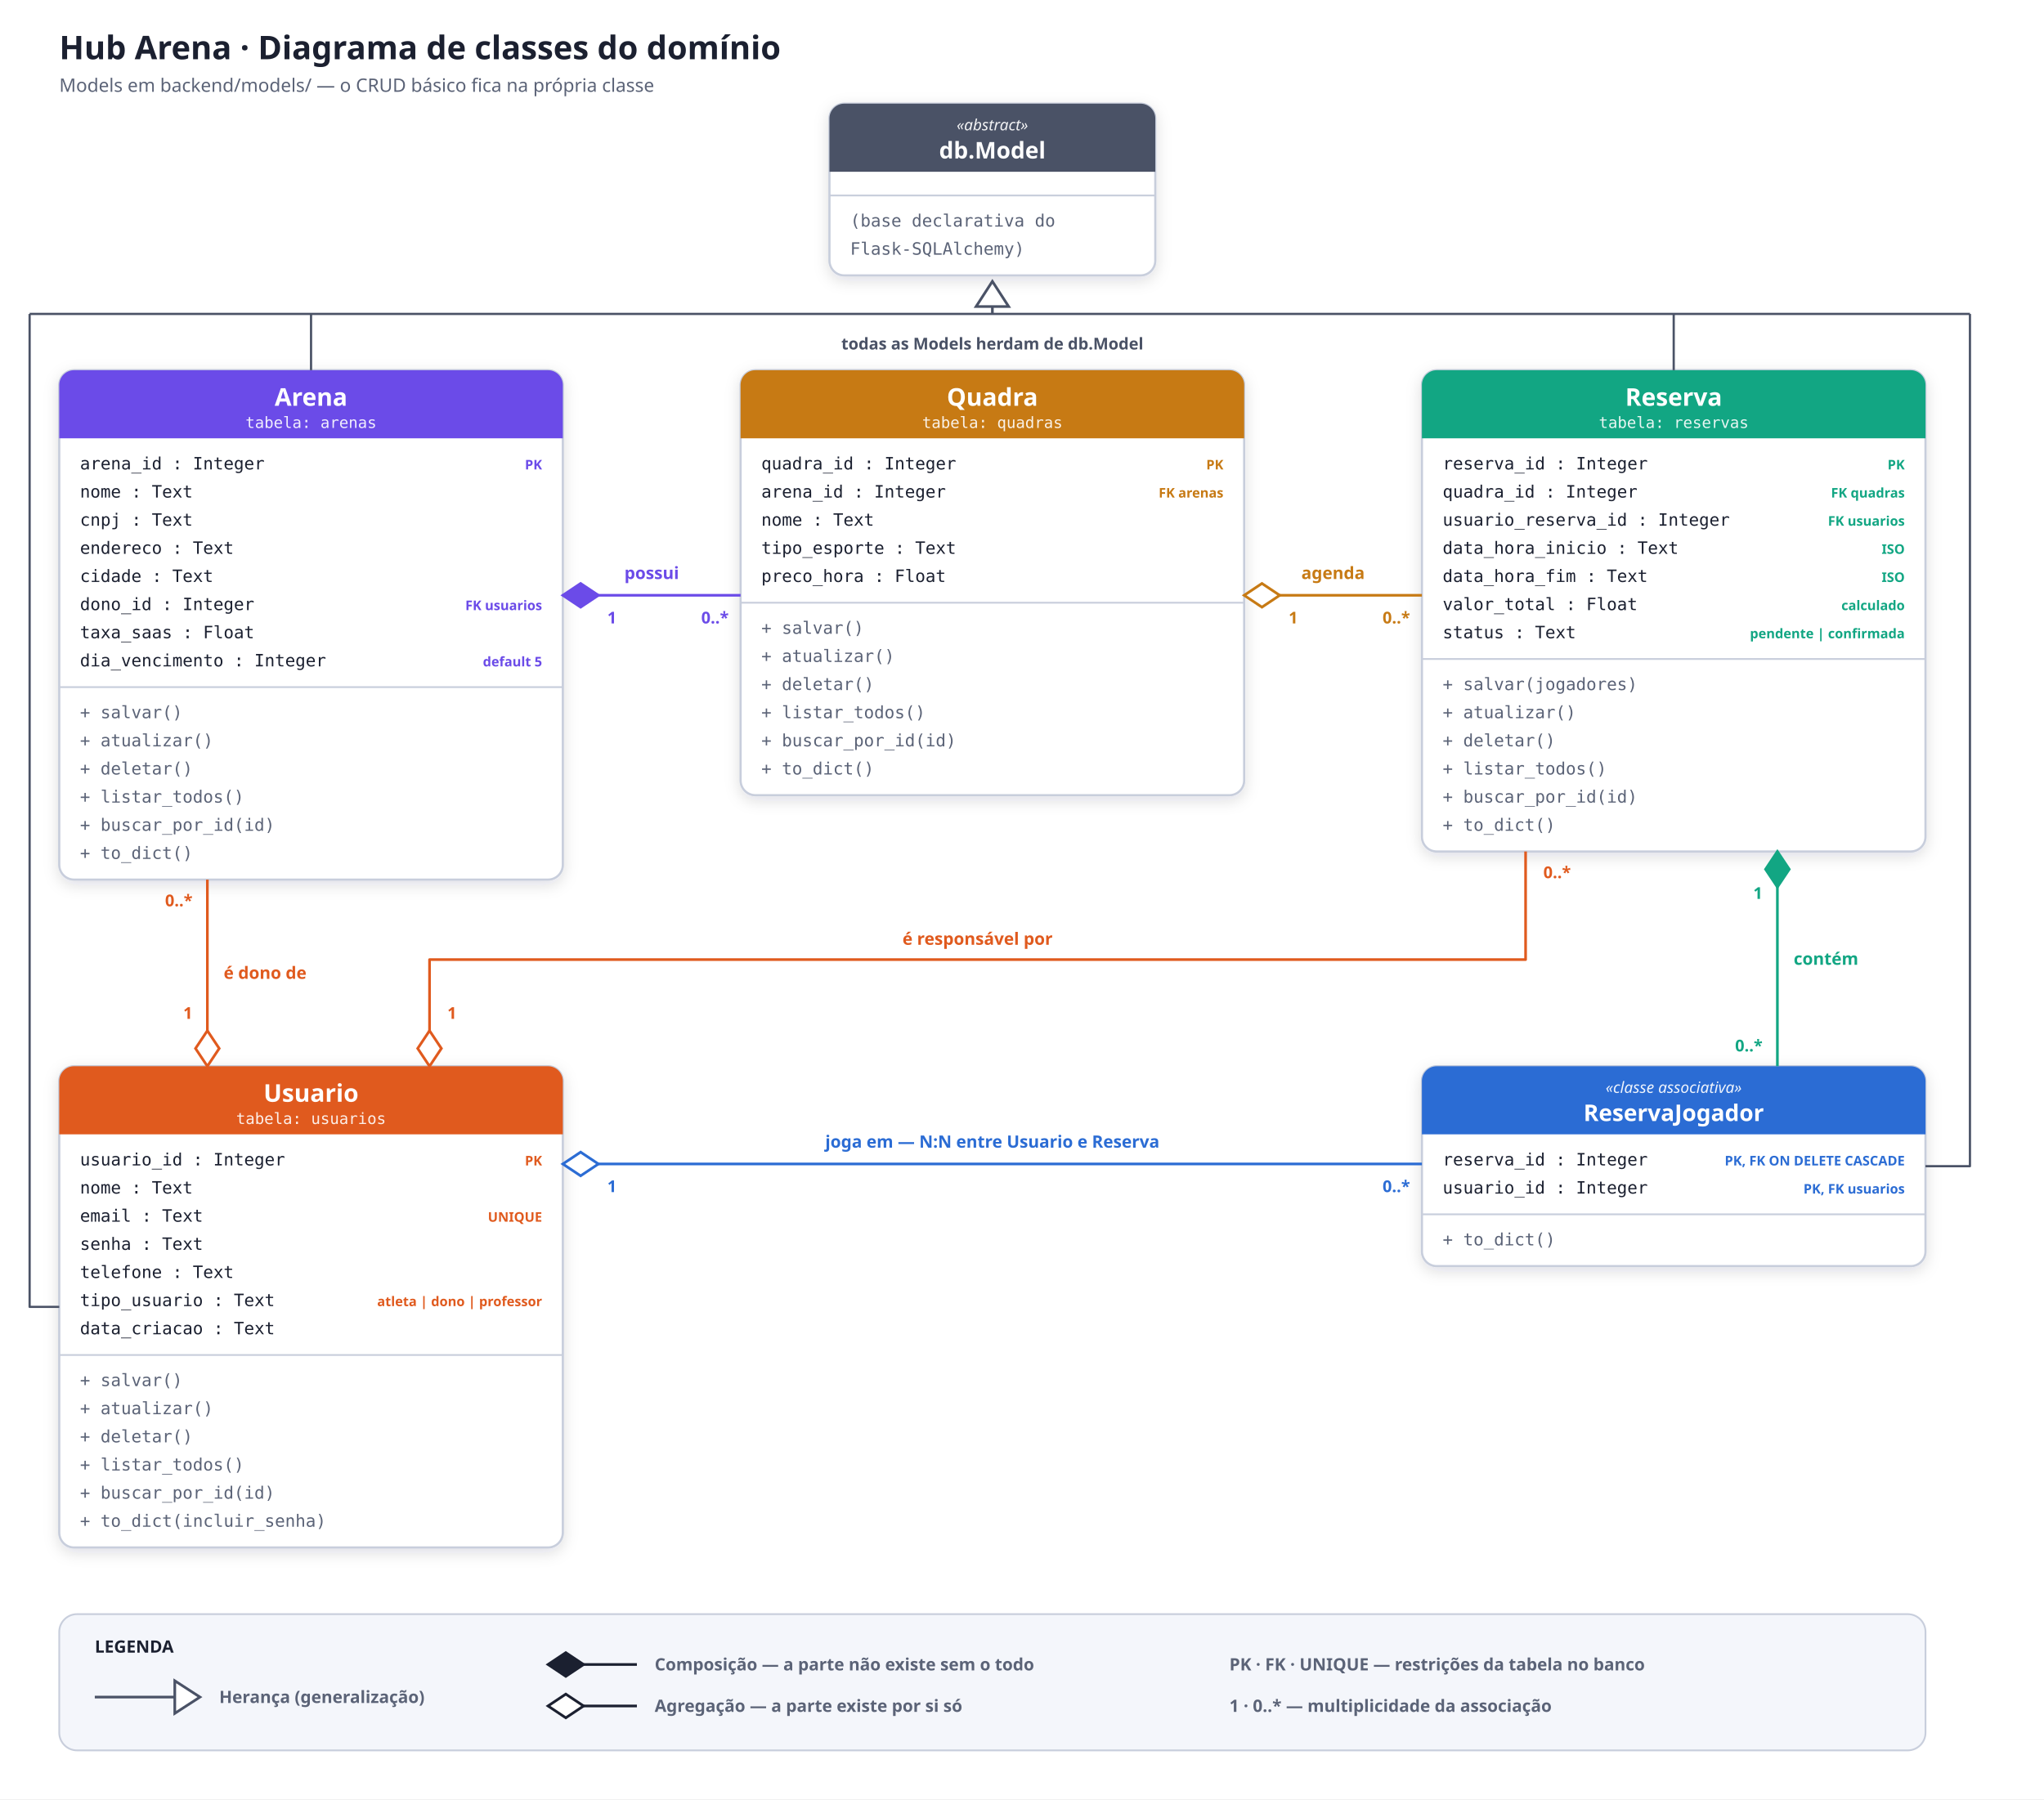
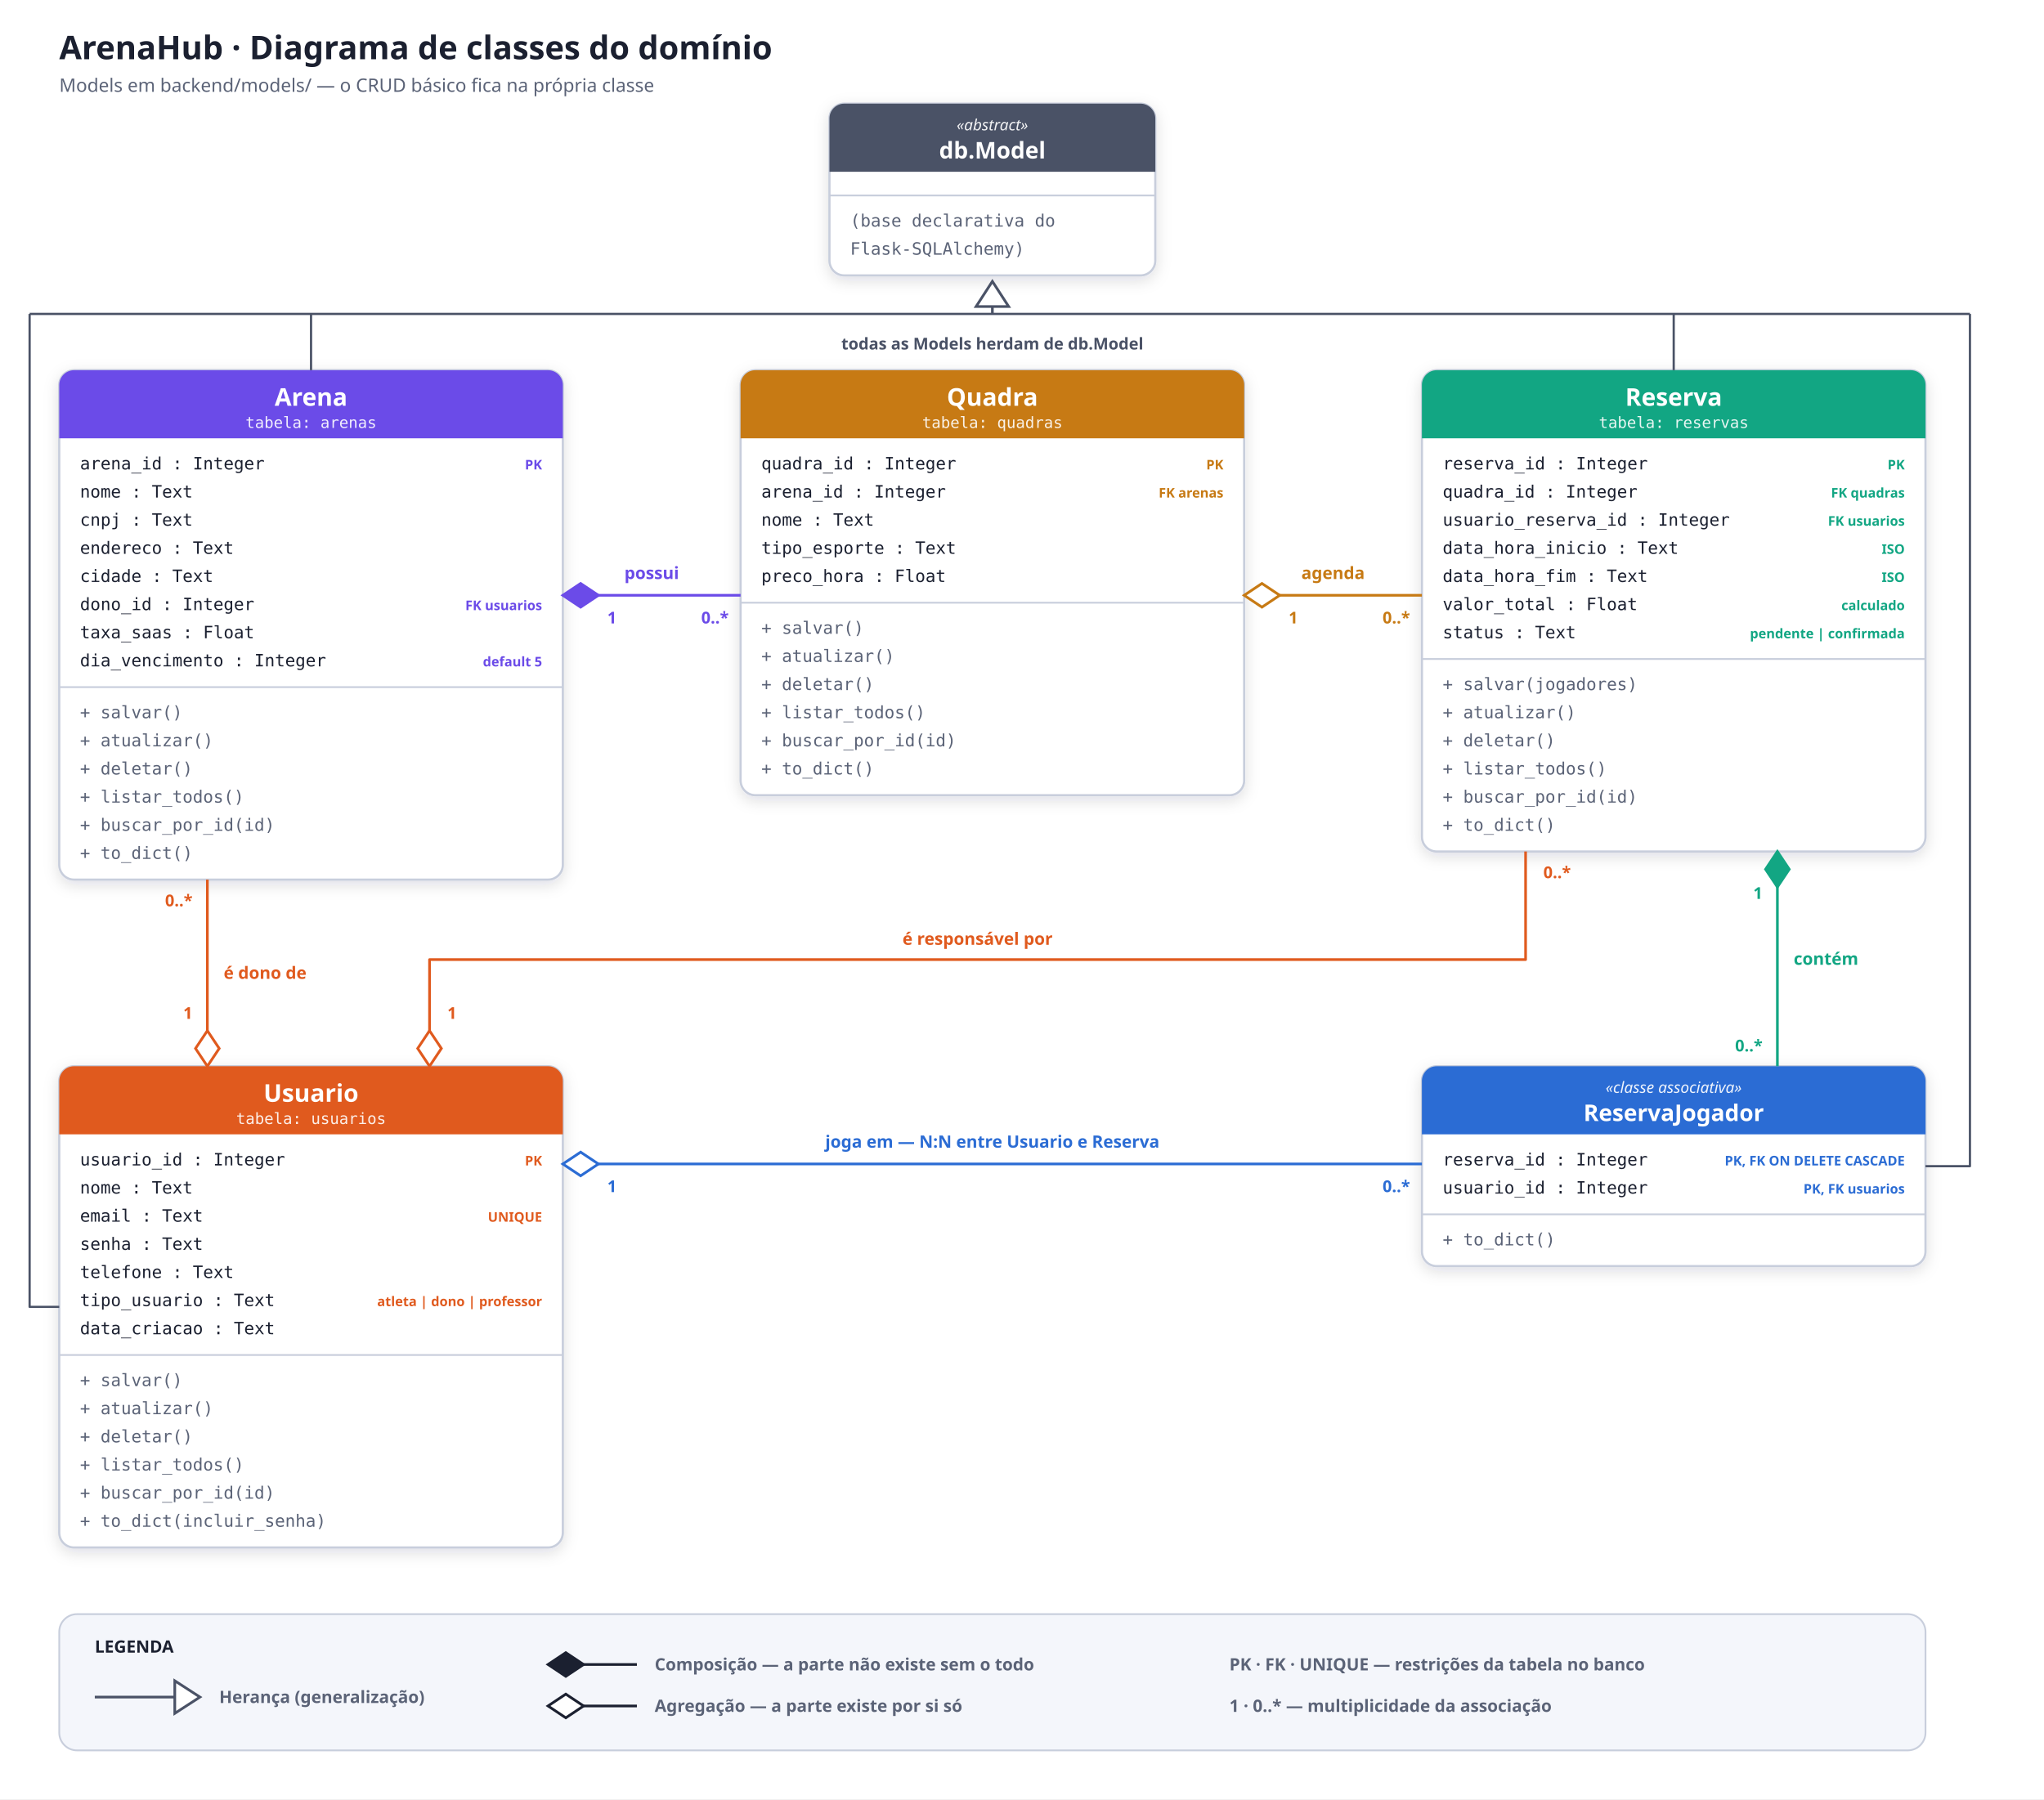
<svg xmlns="http://www.w3.org/2000/svg" viewBox="0 0 1380 1215" width="1380" height="1215" font-family="Sora, 'Segoe UI', system-ui, sans-serif">
  <defs>
    <filter id="sombra" x="-20%" y="-20%" width="140%" height="140%">
      <feDropShadow dx="0" dy="3" stdDeviation="5" flood-color="#1B2030" flood-opacity="0.13" />
    </filter>
  </defs>
  <rect width="1380" height="1215" fill="#FFFFFF" />
  <text x="40" y="40" font-size="22" font-weight="800" fill="#1B2030">
-     Hub Arena · Diagrama de classes do domínio
+     ArenaHub · Diagrama de classes do domínio
  </text>
  <text x="40" y="62" font-size="12.5" fill="#5B6377">
    Models em backend/models/ — o CRUD básico fica na própria classe
  </text>
  <g>
    <rect x="560.0" y="70" width="220" height="116" rx="10" fill="#FFFFFF" stroke="#C8CEDC" stroke-width="1.5" filter="url(#sombra)" />
    <path d="M560.0 116 V80 a10 10 0 0 1 10 -10 H770.0 a10 10 0 0 1 10 10 V116 Z" fill="#4A5266" />
    <text x="670.0" y="88" text-anchor="middle" font-family="Sora, 'Segoe UI', system-ui, sans-serif" font-size="10.5" font-style="italic" fill="#FFFFFF" opacity="0.92">«abstract»</text>
    <text x="670.0" y="107" text-anchor="middle" font-family="Sora, 'Segoe UI', system-ui, sans-serif" font-size="15.5" font-weight="700" fill="#FFFFFF">db.Model</text>
    <line x1="560.0" y1="132" x2="780.0" y2="132" stroke="#C8CEDC" stroke-width="1.2" />
    <text x="574.0" y="153" font-family="'JetBrains Mono', 'Consolas', monospace" font-size="11.5" fill="#5B6377">(base declarativa do</text>
    <text x="574.0" y="172" font-family="'JetBrains Mono', 'Consolas', monospace" font-size="11.5" fill="#5B6377"> Flask-SQLAlchemy)</text>
  </g>
  <polygon points="670.0,190 659.0,207 681.0,207" fill="#FFFFFF" stroke="#4A5266" stroke-width="1.8" />
  <path d="M670.0 207 L670.0 212" fill="none" stroke="#4A5266" stroke-width="1.8" stroke-linejoin="round" />
  <g>
    <rect x="40" y="250" width="340" height="344" rx="10" fill="#FFFFFF" stroke="#C8CEDC" stroke-width="1.5" filter="url(#sombra)" />
    <path d="M40 296 V260 a10 10 0 0 1 10 -10 H370 a10 10 0 0 1 10 10 V296 Z" fill="#6B4BE8" />
    <text x="210.0" y="274" text-anchor="middle" font-family="Sora, 'Segoe UI', system-ui, sans-serif" font-size="16.5" font-weight="700" fill="#FFFFFF">Arena</text>
    <text x="210.0" y="289" text-anchor="middle" font-family="'JetBrains Mono', 'Consolas', monospace" font-size="10.5" fill="#FFFFFF" opacity="0.9">tabela: arenas</text>
    <text x="54" y="317" font-family="'JetBrains Mono', 'Consolas', monospace" font-size="11.5" fill="#1B2030">arena_id : Integer</text>
    <text x="366" y="317" text-anchor="end" font-family="Sora, 'Segoe UI', system-ui, sans-serif" font-size="9" font-weight="700" fill="#6B4BE8">PK</text>
    <text x="54" y="336" font-family="'JetBrains Mono', 'Consolas', monospace" font-size="11.5" fill="#1B2030">nome : Text</text>
    <text x="54" y="355" font-family="'JetBrains Mono', 'Consolas', monospace" font-size="11.5" fill="#1B2030">cnpj : Text</text>
    <text x="54" y="374" font-family="'JetBrains Mono', 'Consolas', monospace" font-size="11.5" fill="#1B2030">endereco : Text</text>
    <text x="54" y="393" font-family="'JetBrains Mono', 'Consolas', monospace" font-size="11.5" fill="#1B2030">cidade : Text</text>
    <text x="54" y="412" font-family="'JetBrains Mono', 'Consolas', monospace" font-size="11.5" fill="#1B2030">dono_id : Integer</text>
    <text x="366" y="412" text-anchor="end" font-family="Sora, 'Segoe UI', system-ui, sans-serif" font-size="9" font-weight="700" fill="#6B4BE8">FK usuarios</text>
    <text x="54" y="431" font-family="'JetBrains Mono', 'Consolas', monospace" font-size="11.5" fill="#1B2030">taxa_saas : Float</text>
    <text x="54" y="450" font-family="'JetBrains Mono', 'Consolas', monospace" font-size="11.5" fill="#1B2030">dia_vencimento : Integer</text>
    <text x="366" y="450" text-anchor="end" font-family="Sora, 'Segoe UI', system-ui, sans-serif" font-size="9" font-weight="700" fill="#6B4BE8">default 5</text>
    <line x1="40" y1="464" x2="380" y2="464" stroke="#C8CEDC" stroke-width="1.2" />
    <text x="54" y="485" font-family="'JetBrains Mono', 'Consolas', monospace" font-size="11.5" fill="#5B6377">+ salvar()</text>
    <text x="54" y="504" font-family="'JetBrains Mono', 'Consolas', monospace" font-size="11.5" fill="#5B6377">+ atualizar()</text>
    <text x="54" y="523" font-family="'JetBrains Mono', 'Consolas', monospace" font-size="11.5" fill="#5B6377">+ deletar()</text>
    <text x="54" y="542" font-family="'JetBrains Mono', 'Consolas', monospace" font-size="11.5" fill="#5B6377">+ listar_todos()</text>
    <text x="54" y="561" font-family="'JetBrains Mono', 'Consolas', monospace" font-size="11.5" fill="#5B6377">+ buscar_por_id(id)</text>
    <text x="54" y="580" font-family="'JetBrains Mono', 'Consolas', monospace" font-size="11.5" fill="#5B6377">+ to_dict()</text>
  </g>
  <g>
    <rect x="500" y="250" width="340" height="287" rx="10" fill="#FFFFFF" stroke="#C8CEDC" stroke-width="1.5" filter="url(#sombra)" />
    <path d="M500 296 V260 a10 10 0 0 1 10 -10 H830 a10 10 0 0 1 10 10 V296 Z" fill="#C77A14" />
    <text x="670.0" y="274" text-anchor="middle" font-family="Sora, 'Segoe UI', system-ui, sans-serif" font-size="16.5" font-weight="700" fill="#FFFFFF">Quadra</text>
    <text x="670.0" y="289" text-anchor="middle" font-family="'JetBrains Mono', 'Consolas', monospace" font-size="10.5" fill="#FFFFFF" opacity="0.9">tabela: quadras</text>
    <text x="514" y="317" font-family="'JetBrains Mono', 'Consolas', monospace" font-size="11.5" fill="#1B2030">quadra_id : Integer</text>
    <text x="826" y="317" text-anchor="end" font-family="Sora, 'Segoe UI', system-ui, sans-serif" font-size="9" font-weight="700" fill="#C77A14">PK</text>
    <text x="514" y="336" font-family="'JetBrains Mono', 'Consolas', monospace" font-size="11.5" fill="#1B2030">arena_id : Integer</text>
    <text x="826" y="336" text-anchor="end" font-family="Sora, 'Segoe UI', system-ui, sans-serif" font-size="9" font-weight="700" fill="#C77A14">FK arenas</text>
    <text x="514" y="355" font-family="'JetBrains Mono', 'Consolas', monospace" font-size="11.5" fill="#1B2030">nome : Text</text>
    <text x="514" y="374" font-family="'JetBrains Mono', 'Consolas', monospace" font-size="11.5" fill="#1B2030">tipo_esporte : Text</text>
    <text x="514" y="393" font-family="'JetBrains Mono', 'Consolas', monospace" font-size="11.5" fill="#1B2030">preco_hora : Float</text>
    <line x1="500" y1="407" x2="840" y2="407" stroke="#C8CEDC" stroke-width="1.2" />
    <text x="514" y="428" font-family="'JetBrains Mono', 'Consolas', monospace" font-size="11.5" fill="#5B6377">+ salvar()</text>
    <text x="514" y="447" font-family="'JetBrains Mono', 'Consolas', monospace" font-size="11.5" fill="#5B6377">+ atualizar()</text>
    <text x="514" y="466" font-family="'JetBrains Mono', 'Consolas', monospace" font-size="11.5" fill="#5B6377">+ deletar()</text>
    <text x="514" y="485" font-family="'JetBrains Mono', 'Consolas', monospace" font-size="11.5" fill="#5B6377">+ listar_todos()</text>
    <text x="514" y="504" font-family="'JetBrains Mono', 'Consolas', monospace" font-size="11.5" fill="#5B6377">+ buscar_por_id(id)</text>
    <text x="514" y="523" font-family="'JetBrains Mono', 'Consolas', monospace" font-size="11.5" fill="#5B6377">+ to_dict()</text>
  </g>
  <g>
    <rect x="960" y="250" width="340" height="325" rx="10" fill="#FFFFFF" stroke="#C8CEDC" stroke-width="1.5" filter="url(#sombra)" />
    <path d="M960 296 V260 a10 10 0 0 1 10 -10 H1290 a10 10 0 0 1 10 10 V296 Z" fill="#12A683" />
    <text x="1130.0" y="274" text-anchor="middle" font-family="Sora, 'Segoe UI', system-ui, sans-serif" font-size="16.5" font-weight="700" fill="#FFFFFF">Reserva</text>
    <text x="1130.0" y="289" text-anchor="middle" font-family="'JetBrains Mono', 'Consolas', monospace" font-size="10.5" fill="#FFFFFF" opacity="0.9">tabela: reservas</text>
    <text x="974" y="317" font-family="'JetBrains Mono', 'Consolas', monospace" font-size="11.5" fill="#1B2030">reserva_id : Integer</text>
    <text x="1286" y="317" text-anchor="end" font-family="Sora, 'Segoe UI', system-ui, sans-serif" font-size="9" font-weight="700" fill="#12A683">PK</text>
    <text x="974" y="336" font-family="'JetBrains Mono', 'Consolas', monospace" font-size="11.5" fill="#1B2030">quadra_id : Integer</text>
    <text x="1286" y="336" text-anchor="end" font-family="Sora, 'Segoe UI', system-ui, sans-serif" font-size="9" font-weight="700" fill="#12A683">FK quadras</text>
    <text x="974" y="355" font-family="'JetBrains Mono', 'Consolas', monospace" font-size="11.5" fill="#1B2030">usuario_reserva_id : Integer</text>
    <text x="1286" y="355" text-anchor="end" font-family="Sora, 'Segoe UI', system-ui, sans-serif" font-size="9" font-weight="700" fill="#12A683">FK usuarios</text>
    <text x="974" y="374" font-family="'JetBrains Mono', 'Consolas', monospace" font-size="11.5" fill="#1B2030">data_hora_inicio : Text</text>
    <text x="1286" y="374" text-anchor="end" font-family="Sora, 'Segoe UI', system-ui, sans-serif" font-size="9" font-weight="700" fill="#12A683">ISO</text>
    <text x="974" y="393" font-family="'JetBrains Mono', 'Consolas', monospace" font-size="11.5" fill="#1B2030">data_hora_fim : Text</text>
    <text x="1286" y="393" text-anchor="end" font-family="Sora, 'Segoe UI', system-ui, sans-serif" font-size="9" font-weight="700" fill="#12A683">ISO</text>
    <text x="974" y="412" font-family="'JetBrains Mono', 'Consolas', monospace" font-size="11.5" fill="#1B2030">valor_total : Float</text>
    <text x="1286" y="412" text-anchor="end" font-family="Sora, 'Segoe UI', system-ui, sans-serif" font-size="9" font-weight="700" fill="#12A683">calculado</text>
    <text x="974" y="431" font-family="'JetBrains Mono', 'Consolas', monospace" font-size="11.5" fill="#1B2030">status : Text</text>
    <text x="1286" y="431" text-anchor="end" font-family="Sora, 'Segoe UI', system-ui, sans-serif" font-size="9" font-weight="700" fill="#12A683">pendente | confirmada</text>
    <line x1="960" y1="445" x2="1300" y2="445" stroke="#C8CEDC" stroke-width="1.2" />
    <text x="974" y="466" font-family="'JetBrains Mono', 'Consolas', monospace" font-size="11.5" fill="#5B6377">+ salvar(jogadores)</text>
    <text x="974" y="485" font-family="'JetBrains Mono', 'Consolas', monospace" font-size="11.5" fill="#5B6377">+ atualizar()</text>
    <text x="974" y="504" font-family="'JetBrains Mono', 'Consolas', monospace" font-size="11.5" fill="#5B6377">+ deletar()</text>
    <text x="974" y="523" font-family="'JetBrains Mono', 'Consolas', monospace" font-size="11.5" fill="#5B6377">+ listar_todos()</text>
    <text x="974" y="542" font-family="'JetBrains Mono', 'Consolas', monospace" font-size="11.5" fill="#5B6377">+ buscar_por_id(id)</text>
    <text x="974" y="561" font-family="'JetBrains Mono', 'Consolas', monospace" font-size="11.5" fill="#5B6377">+ to_dict()</text>
  </g>
  <g>
    <rect x="40" y="720" width="340" height="325" rx="10" fill="#FFFFFF" stroke="#C8CEDC" stroke-width="1.5" filter="url(#sombra)" />
    <path d="M40 766 V730 a10 10 0 0 1 10 -10 H370 a10 10 0 0 1 10 10 V766 Z" fill="#E05A1E" />
    <text x="210.0" y="744" text-anchor="middle" font-family="Sora, 'Segoe UI', system-ui, sans-serif" font-size="16.5" font-weight="700" fill="#FFFFFF">Usuario</text>
    <text x="210.0" y="759" text-anchor="middle" font-family="'JetBrains Mono', 'Consolas', monospace" font-size="10.5" fill="#FFFFFF" opacity="0.9">tabela: usuarios</text>
    <text x="54" y="787" font-family="'JetBrains Mono', 'Consolas', monospace" font-size="11.5" fill="#1B2030">usuario_id : Integer</text>
    <text x="366" y="787" text-anchor="end" font-family="Sora, 'Segoe UI', system-ui, sans-serif" font-size="9" font-weight="700" fill="#E05A1E">PK</text>
    <text x="54" y="806" font-family="'JetBrains Mono', 'Consolas', monospace" font-size="11.5" fill="#1B2030">nome : Text</text>
    <text x="54" y="825" font-family="'JetBrains Mono', 'Consolas', monospace" font-size="11.5" fill="#1B2030">email : Text</text>
    <text x="366" y="825" text-anchor="end" font-family="Sora, 'Segoe UI', system-ui, sans-serif" font-size="9" font-weight="700" fill="#E05A1E">UNIQUE</text>
    <text x="54" y="844" font-family="'JetBrains Mono', 'Consolas', monospace" font-size="11.5" fill="#1B2030">senha : Text</text>
    <text x="54" y="863" font-family="'JetBrains Mono', 'Consolas', monospace" font-size="11.5" fill="#1B2030">telefone : Text</text>
    <text x="54" y="882" font-family="'JetBrains Mono', 'Consolas', monospace" font-size="11.5" fill="#1B2030">tipo_usuario : Text</text>
    <text x="366" y="882" text-anchor="end" font-family="Sora, 'Segoe UI', system-ui, sans-serif" font-size="9" font-weight="700" fill="#E05A1E">atleta | dono | professor</text>
    <text x="54" y="901" font-family="'JetBrains Mono', 'Consolas', monospace" font-size="11.5" fill="#1B2030">data_criacao : Text</text>
    <line x1="40" y1="915" x2="380" y2="915" stroke="#C8CEDC" stroke-width="1.2" />
    <text x="54" y="936" font-family="'JetBrains Mono', 'Consolas', monospace" font-size="11.5" fill="#5B6377">+ salvar()</text>
    <text x="54" y="955" font-family="'JetBrains Mono', 'Consolas', monospace" font-size="11.5" fill="#5B6377">+ atualizar()</text>
    <text x="54" y="974" font-family="'JetBrains Mono', 'Consolas', monospace" font-size="11.5" fill="#5B6377">+ deletar()</text>
    <text x="54" y="993" font-family="'JetBrains Mono', 'Consolas', monospace" font-size="11.5" fill="#5B6377">+ listar_todos()</text>
    <text x="54" y="1012" font-family="'JetBrains Mono', 'Consolas', monospace" font-size="11.5" fill="#5B6377">+ buscar_por_id(id)</text>
    <text x="54" y="1031" font-family="'JetBrains Mono', 'Consolas', monospace" font-size="11.5" fill="#5B6377">+ to_dict(incluir_senha)</text>
  </g>
  <g>
    <rect x="960" y="720" width="340" height="135" rx="10" fill="#FFFFFF" stroke="#C8CEDC" stroke-width="1.5" filter="url(#sombra)" />
    <path d="M960 766 V730 a10 10 0 0 1 10 -10 H1290 a10 10 0 0 1 10 10 V766 Z" fill="#2B6CD4" />
    <text x="1130.0" y="738" text-anchor="middle" font-family="Sora, 'Segoe UI', system-ui, sans-serif" font-size="10.5" font-style="italic" fill="#FFFFFF" opacity="0.92">«classe associativa»</text>
    <text x="1130.0" y="757" text-anchor="middle" font-family="Sora, 'Segoe UI', system-ui, sans-serif" font-size="15.5" font-weight="700" fill="#FFFFFF">ReservaJogador</text>
    <text x="974" y="787" font-family="'JetBrains Mono', 'Consolas', monospace" font-size="11.5" fill="#1B2030">reserva_id : Integer</text>
    <text x="1286" y="787" text-anchor="end" font-family="Sora, 'Segoe UI', system-ui, sans-serif" font-size="9" font-weight="700" fill="#2B6CD4">PK, FK ON DELETE CASCADE</text>
    <text x="974" y="806" font-family="'JetBrains Mono', 'Consolas', monospace" font-size="11.5" fill="#1B2030">usuario_id : Integer</text>
    <text x="1286" y="806" text-anchor="end" font-family="Sora, 'Segoe UI', system-ui, sans-serif" font-size="9" font-weight="700" fill="#2B6CD4">PK, FK usuarios</text>
    <line x1="960" y1="820" x2="1300" y2="820" stroke="#C8CEDC" stroke-width="1.2" />
    <text x="974" y="841" font-family="'JetBrains Mono', 'Consolas', monospace" font-size="11.5" fill="#5B6377">+ to_dict()</text>
  </g>
  <path d="M20 212 L1330 212" fill="none" stroke="#4A5266" stroke-width="1.5" stroke-linejoin="round" />
  <path d="M210.0 212 L210.0 250" fill="none" stroke="#4A5266" stroke-width="1.5" stroke-linejoin="round" />
  <path d="M1130.0 212 L1130.0 250" fill="none" stroke="#4A5266" stroke-width="1.5" stroke-linejoin="round" />
  <path d="M20 212 L20 882.5 L40 882.5" fill="none" stroke="#4A5266" stroke-width="1.5" stroke-linejoin="round" />
  <path d="M1330 212 L1330 787.5 L1300 787.5" fill="none" stroke="#4A5266" stroke-width="1.5" stroke-linejoin="round" />
  <text x="670.0" y="236" text-anchor="middle" font-family="Sora, 'Segoe UI', system-ui, sans-serif" font-size="11" font-weight="700" fill="#4A5266">todas as Models herdam de db.Model</text>
  <path d="M380 402 L500 402" fill="none" stroke="#6B4BE8" stroke-width="1.8" stroke-linejoin="round" />
  <polygon points="380,402 392,394 404,402 392,410" fill="#6B4BE8" stroke="#6B4BE8" stroke-width="1.8" />
  <text x="440.0" y="391" text-anchor="middle" font-family="Sora, 'Segoe UI', system-ui, sans-serif" font-size="11.5" font-weight="700" fill="#6B4BE8">possui</text>
  <text x="410" y="421" text-anchor="start" font-family="Sora, 'Segoe UI', system-ui, sans-serif" font-size="11" font-weight="600" fill="#6B4BE8">1</text>
  <text x="492" y="421" text-anchor="end" font-family="Sora, 'Segoe UI', system-ui, sans-serif" font-size="11" font-weight="600" fill="#6B4BE8">0..*</text>
  <path d="M840 402 L960 402" fill="none" stroke="#C77A14" stroke-width="1.8" stroke-linejoin="round" />
  <polygon points="840,402 852,394 864,402 852,410" fill="#FFFFFF" stroke="#C77A14" stroke-width="1.8" />
  <text x="900.0" y="391" text-anchor="middle" font-family="Sora, 'Segoe UI', system-ui, sans-serif" font-size="11.5" font-weight="700" fill="#C77A14">agenda</text>
  <text x="870" y="421" text-anchor="start" font-family="Sora, 'Segoe UI', system-ui, sans-serif" font-size="11" font-weight="600" fill="#C77A14">1</text>
  <text x="952" y="421" text-anchor="end" font-family="Sora, 'Segoe UI', system-ui, sans-serif" font-size="11" font-weight="600" fill="#C77A14">0..*</text>
  <path d="M140 720 L140 594" fill="none" stroke="#E05A1E" stroke-width="1.8" stroke-linejoin="round" />
  <polygon points="140,720 132,708 140,696 148,708" fill="#FFFFFF" stroke="#E05A1E" stroke-width="1.8" />
  <text x="151" y="661.0" text-anchor="start" font-family="Sora, 'Segoe UI', system-ui, sans-serif" font-size="11.5" font-weight="700" fill="#E05A1E">é dono de</text>
  <text x="130" y="688" text-anchor="end" font-family="Sora, 'Segoe UI', system-ui, sans-serif" font-size="11" font-weight="600" fill="#E05A1E">1</text>
  <text x="130" y="612" text-anchor="end" font-family="Sora, 'Segoe UI', system-ui, sans-serif" font-size="11" font-weight="600" fill="#E05A1E">0..*</text>
  <path d="M1200 575 L1200 720" fill="none" stroke="#12A683" stroke-width="1.8" stroke-linejoin="round" />
  <polygon points="1200,575 1192,587 1200,599 1208,587" fill="#12A683" stroke="#12A683" stroke-width="1.8" />
  <text x="1211" y="651.5" text-anchor="start" font-family="Sora, 'Segoe UI', system-ui, sans-serif" font-size="11.5" font-weight="700" fill="#12A683">contém</text>
  <text x="1190" y="607" text-anchor="end" font-family="Sora, 'Segoe UI', system-ui, sans-serif" font-size="11" font-weight="600" fill="#12A683">1</text>
  <text x="1190" y="710" text-anchor="end" font-family="Sora, 'Segoe UI', system-ui, sans-serif" font-size="11" font-weight="600" fill="#12A683">0..*</text>
  <path d="M380 786 L960 786" fill="none" stroke="#2B6CD4" stroke-width="1.8" stroke-linejoin="round" />
  <polygon points="380,786 392,778 404,786 392,794" fill="#FFFFFF" stroke="#2B6CD4" stroke-width="1.8" />
  <text x="670.0" y="775" text-anchor="middle" font-family="Sora, 'Segoe UI', system-ui, sans-serif" font-size="11.5" font-weight="700" fill="#2B6CD4">joga em   —   N:N entre Usuario e Reserva</text>
  <text x="410" y="805" text-anchor="start" font-family="Sora, 'Segoe UI', system-ui, sans-serif" font-size="11" font-weight="600" fill="#2B6CD4">1</text>
  <text x="952" y="805" text-anchor="end" font-family="Sora, 'Segoe UI', system-ui, sans-serif" font-size="11" font-weight="600" fill="#2B6CD4">0..*</text>
  <path d="M290 720 L290 648 L1030 648 L1030 575" fill="none" stroke="#E05A1E" stroke-width="1.8" stroke-linejoin="round" />
  <polygon points="290,720 282,708 290,696 298,708" fill="#FFFFFF" stroke="#E05A1E" stroke-width="1.8" />
  <text x="660.0" y="638" text-anchor="middle" font-family="Sora, 'Segoe UI', system-ui, sans-serif" font-size="11.5" font-weight="700" fill="#E05A1E">é responsável por</text>
  <text x="302" y="688" text-anchor="start" font-family="Sora, 'Segoe UI', system-ui, sans-serif" font-size="11" font-weight="600" fill="#E05A1E">1</text>
  <text x="1042" y="593" text-anchor="start" font-family="Sora, 'Segoe UI', system-ui, sans-serif" font-size="11" font-weight="600" fill="#E05A1E">0..*</text>
  <rect x="40" y="1090" width="1260" height="92" rx="12" fill="#F4F6FB" stroke="#C8CEDC" stroke-width="1.2" />
  <text x="64" y="1116" text-anchor="start" font-family="Sora, 'Segoe UI', system-ui, sans-serif" font-size="11.5" font-weight="800" fill="#1B2030">LEGENDA</text>
  <path d="M64 1146 L118 1146" fill="none" stroke="#4A5266" stroke-width="1.8" stroke-linejoin="round" />
  <polygon points="135,1146 118,1135 118,1157" fill="#FFFFFF" stroke="#4A5266" stroke-width="1.8" />
  <text x="148" y="1150" text-anchor="start" font-family="Sora, 'Segoe UI', system-ui, sans-serif" font-size="11.5" font-weight="600" fill="#5B6377">Herança (generalização)</text>
  <path d="M370 1124 L430 1124" fill="none" stroke="#1B2030" stroke-width="1.8" stroke-linejoin="round" />
  <polygon points="370,1124 382,1116 394,1124 382,1132" fill="#1B2030" stroke="#1B2030" stroke-width="1.8" />
  <text x="442" y="1128" text-anchor="start" font-family="Sora, 'Segoe UI', system-ui, sans-serif" font-size="11.5" font-weight="600" fill="#5B6377">Composição — a parte não existe sem o todo</text>
  <path d="M370 1152 L430 1152" fill="none" stroke="#1B2030" stroke-width="1.8" stroke-linejoin="round" />
  <polygon points="370,1152 382,1144 394,1152 382,1160" fill="#FFFFFF" stroke="#1B2030" stroke-width="1.8" />
  <text x="442" y="1156" text-anchor="start" font-family="Sora, 'Segoe UI', system-ui, sans-serif" font-size="11.5" font-weight="600" fill="#5B6377">Agregação — a parte existe por si só</text>
  <text x="830" y="1128" text-anchor="start" font-family="Sora, 'Segoe UI', system-ui, sans-serif" font-size="11.5" font-weight="600" fill="#5B6377">PK · FK · UNIQUE — restrições da tabela no banco</text>
  <text x="830" y="1156" text-anchor="start" font-family="Sora, 'Segoe UI', system-ui, sans-serif" font-size="11.5" font-weight="600" fill="#5B6377">1 · 0..* — multiplicidade da associação</text>
</svg>
